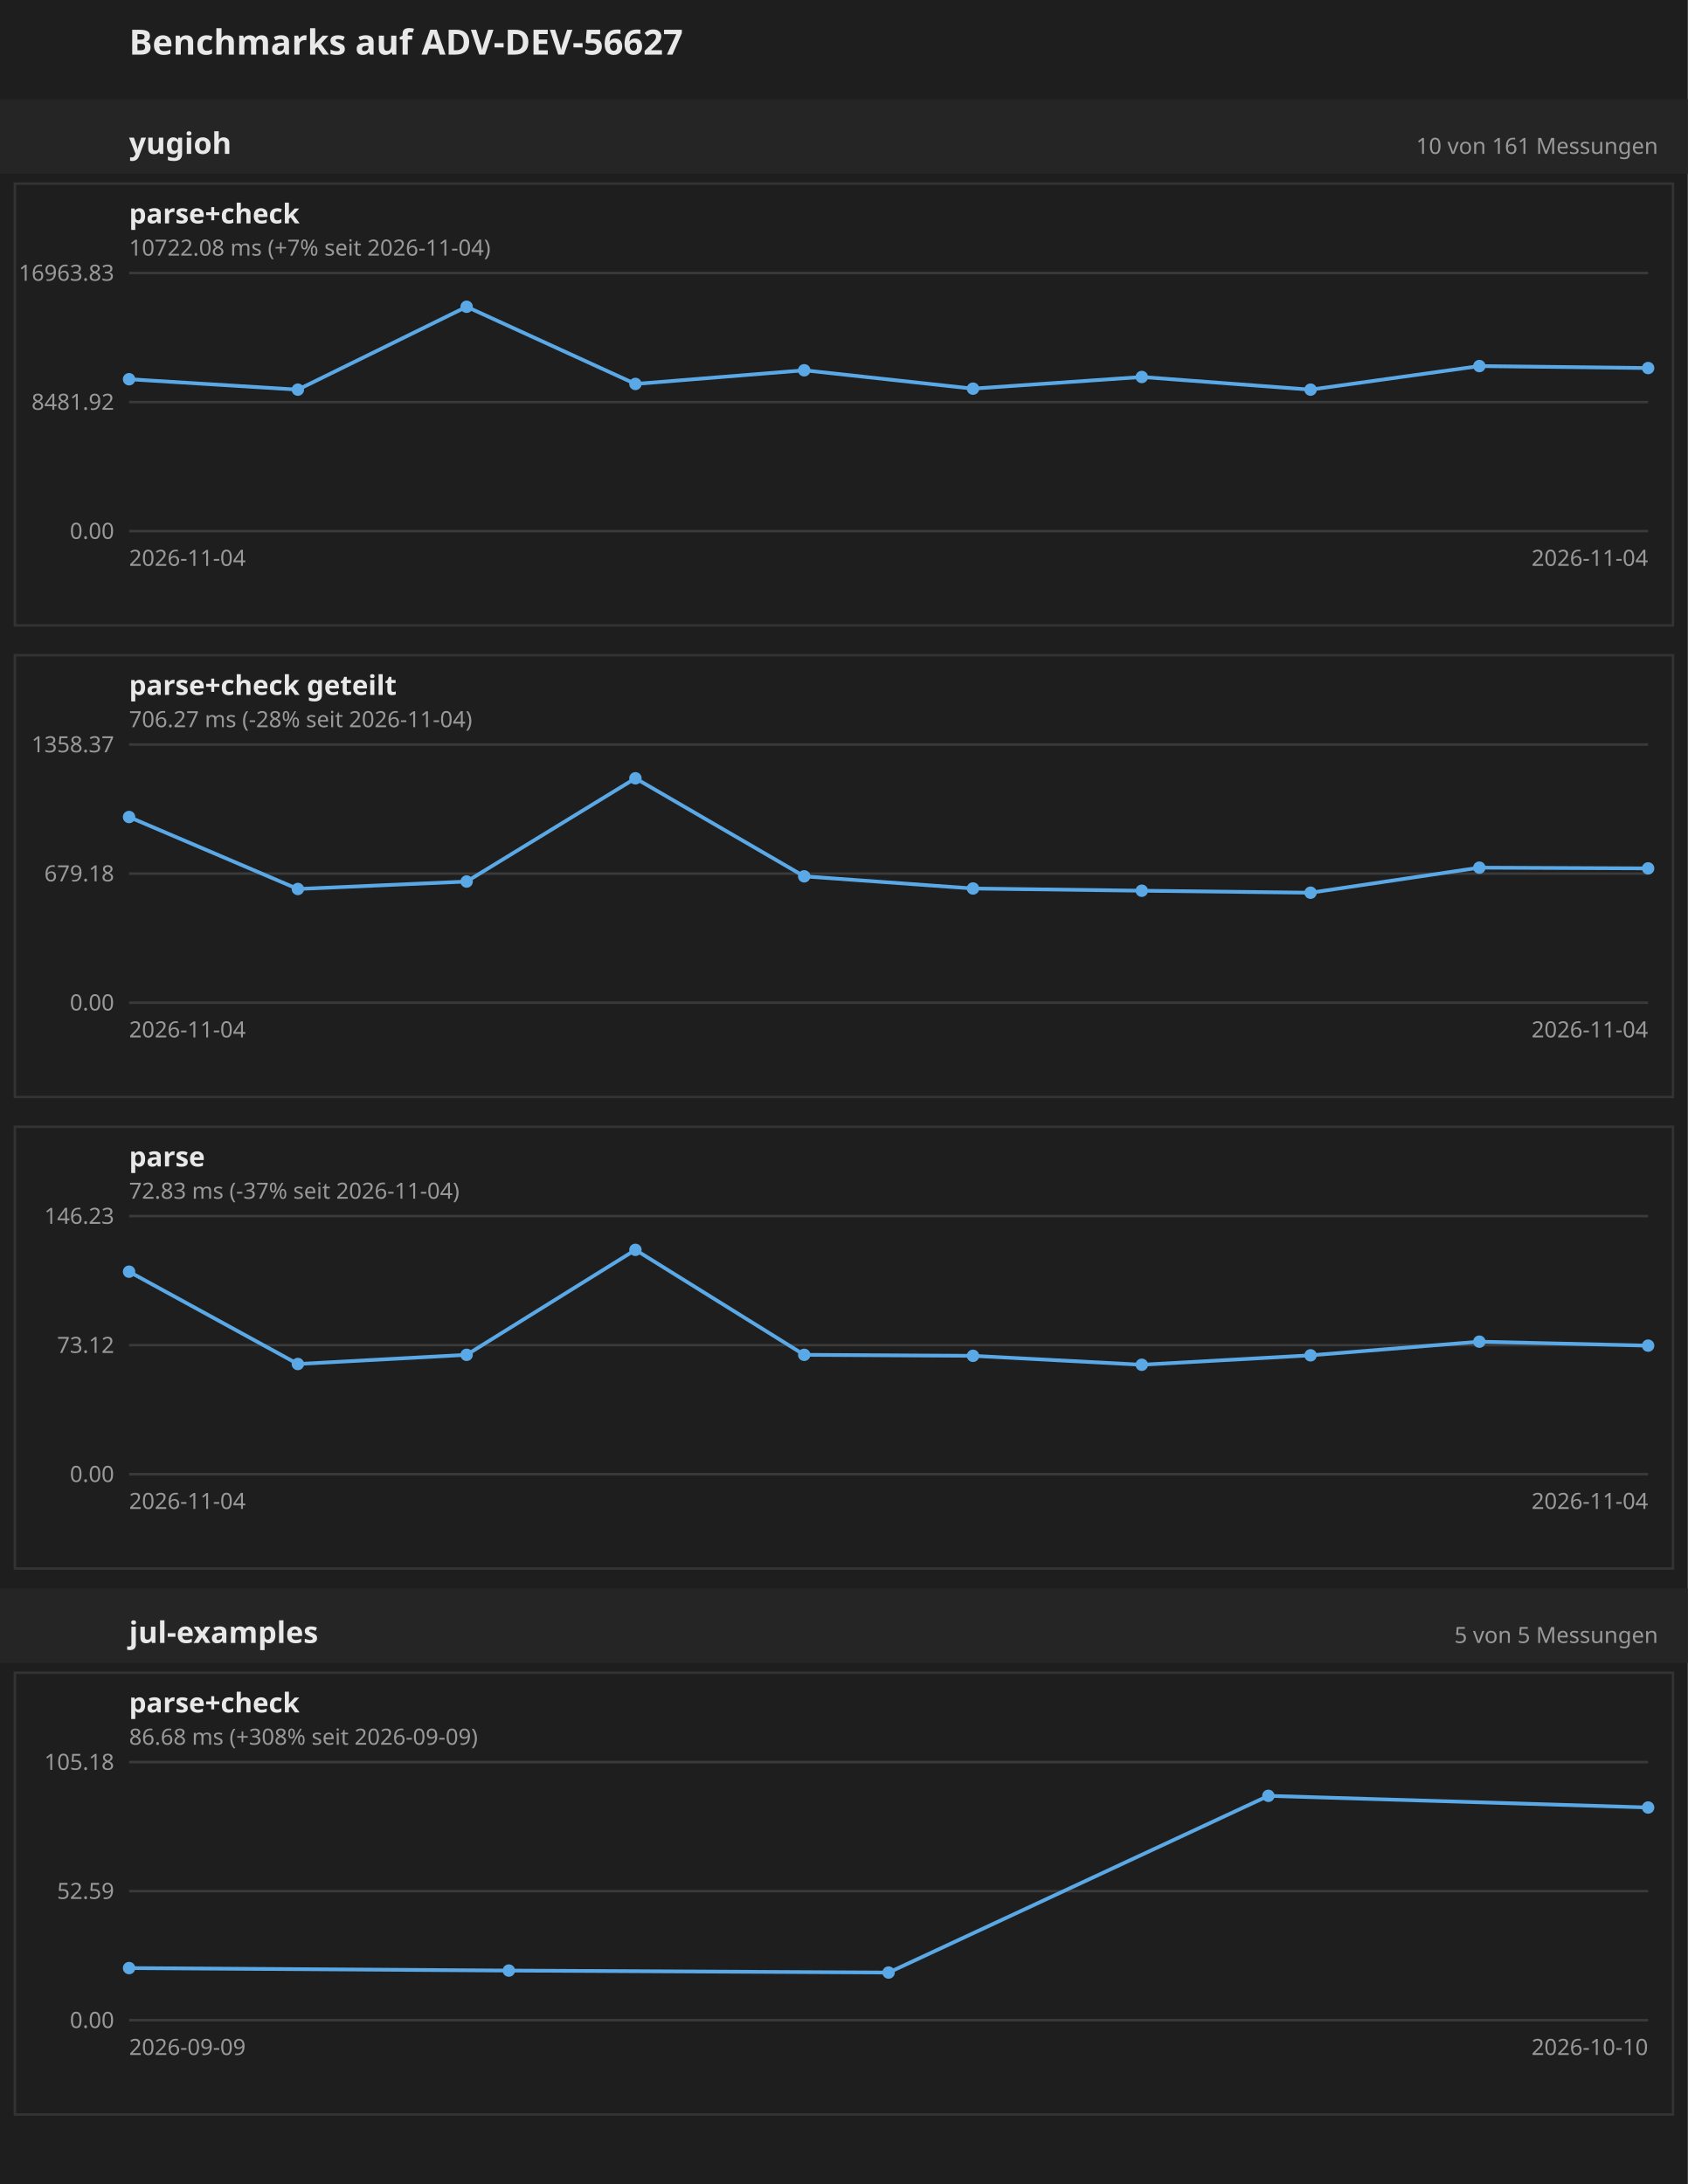
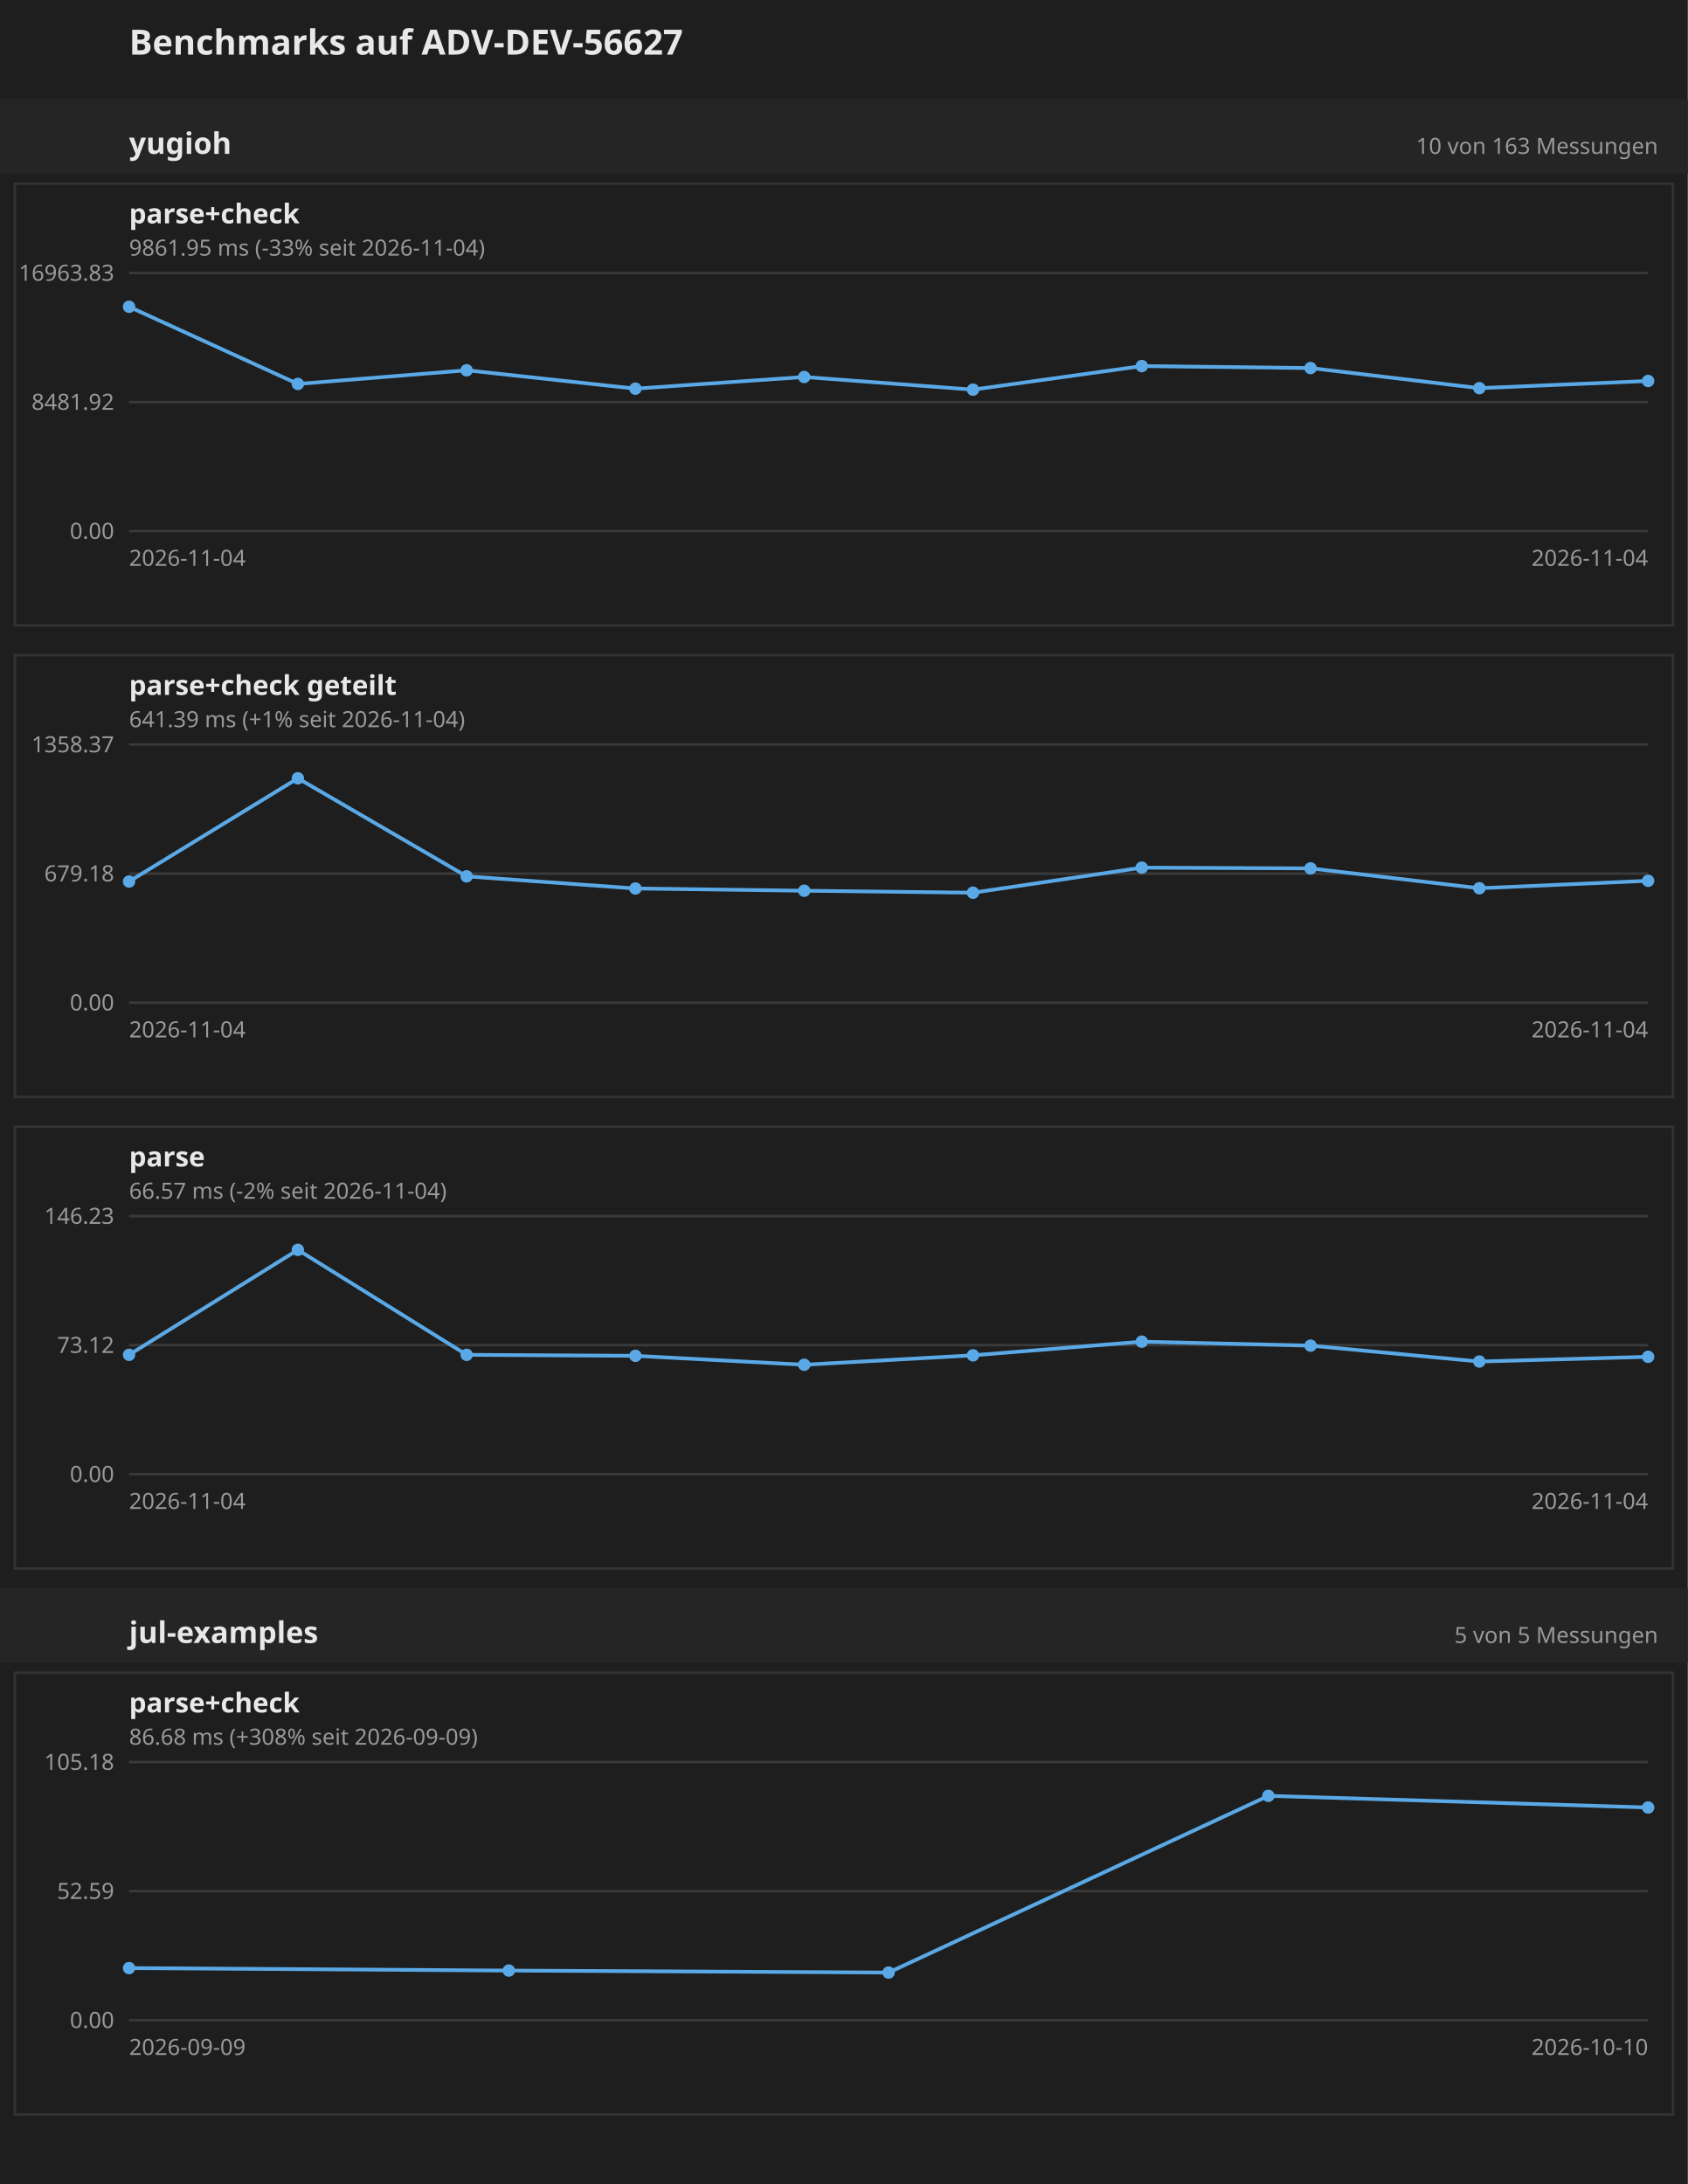
<svg xmlns="http://www.w3.org/2000/svg" width="680" height="880" font-family="sans-serif">
  <rect width="680" height="880" fill="#1e1e1e" />
  <text x="52" y="22" font-size="14" font-weight="bold" fill="#e8e8e8">Benchmarks auf ADV-DEV-56627</text>
  <g transform="translate(0 40)">
    <rect x="0" y="0" width="680" height="30" fill="#252525" />
    <text x="52" y="22" font-size="12" font-weight="bold" fill="#e8e8e8">yugioh</text>
-     <text x="668" y="22" text-anchor="end" font-size="9" fill="#999">10 von 161 Messungen</text>
+     <text x="668" y="22" text-anchor="end" font-size="9" fill="#999">10 von 163 Messungen</text>
    <g transform="translate(0 30)">
      <g transform="translate(0 0)">
        <rect x="6" y="4" width="668" height="178" fill="none" stroke="#333" />
        <text x="52" y="20" font-size="11" font-weight="bold" fill="#e8e8e8">parse+check</text>
-         <text x="52" y="33" font-size="9" fill="#999">10722.08 ms (+7% seit 2026-11-04)</text>
+         <text x="52" y="33" font-size="9" fill="#999">9861.95 ms (-33% seit 2026-11-04)</text>
        <line x1="52" y1="144.0" x2="664" y2="144.0" stroke="#3a3a3a" />
        <text x="46" y="144.0" text-anchor="end" dominant-baseline="middle" font-size="9" fill="#999">0.00</text>
        <line x1="52" y1="92.0" x2="664" y2="92.0" stroke="#3a3a3a" />
        <text x="46" y="92.0" text-anchor="end" dominant-baseline="middle" font-size="9" fill="#999">8481.92</text>
        <line x1="52" y1="40.0" x2="664" y2="40.0" stroke="#3a3a3a" />
        <text x="46" y="40.0" text-anchor="end" dominant-baseline="middle" font-size="9" fill="#999">16963.83</text>
        <text x="52" y="158" font-size="9" fill="#999">2026-11-04</text>
        <text x="664" y="158" text-anchor="end" font-size="9" fill="#999">2026-11-04</text>
-         <polyline fill="none" stroke="#5aa9e6" stroke-width="1.5" points="52.0,82.8 120.0,87.0 188.0,53.6 256.0,84.7 324.0,79.2 392.0,86.6 460.0,81.9 528.0,87.0 596.0,77.5 664.0,78.3" />
-         <circle cx="52.0" cy="82.8" r="2.5" fill="#5aa9e6" />
-         <circle cx="120.0" cy="87.0" r="2.5" fill="#5aa9e6" />
-         <circle cx="188.0" cy="53.6" r="2.5" fill="#5aa9e6" />
-         <circle cx="256.0" cy="84.7" r="2.5" fill="#5aa9e6" />
-         <circle cx="324.0" cy="79.2" r="2.5" fill="#5aa9e6" />
-         <circle cx="392.0" cy="86.6" r="2.5" fill="#5aa9e6" />
-         <circle cx="460.0" cy="81.9" r="2.5" fill="#5aa9e6" />
-         <circle cx="528.0" cy="87.0" r="2.5" fill="#5aa9e6" />
-         <circle cx="596.0" cy="77.5" r="2.5" fill="#5aa9e6" />
-         <circle cx="664.0" cy="78.3" r="2.5" fill="#5aa9e6" />
+         <polyline fill="none" stroke="#5aa9e6" stroke-width="1.5" points="52.0,53.6 120.0,84.7 188.0,79.2 256.0,86.6 324.0,81.9 392.0,87.0 460.0,77.5 528.0,78.3 596.0,86.4 664.0,83.5" />
+         <circle cx="52.0" cy="53.6" r="2.5" fill="#5aa9e6" />
+         <circle cx="120.0" cy="84.7" r="2.5" fill="#5aa9e6" />
+         <circle cx="188.0" cy="79.2" r="2.5" fill="#5aa9e6" />
+         <circle cx="256.0" cy="86.6" r="2.5" fill="#5aa9e6" />
+         <circle cx="324.0" cy="81.9" r="2.5" fill="#5aa9e6" />
+         <circle cx="392.0" cy="87.0" r="2.5" fill="#5aa9e6" />
+         <circle cx="460.0" cy="77.5" r="2.5" fill="#5aa9e6" />
+         <circle cx="528.0" cy="78.3" r="2.5" fill="#5aa9e6" />
+         <circle cx="596.0" cy="86.4" r="2.5" fill="#5aa9e6" />
+         <circle cx="664.0" cy="83.5" r="2.5" fill="#5aa9e6" />
      </g>
      <g transform="translate(0 190)">
        <rect x="6" y="4" width="668" height="178" fill="none" stroke="#333" />
        <text x="52" y="20" font-size="11" font-weight="bold" fill="#e8e8e8">parse+check geteilt</text>
-         <text x="52" y="33" font-size="9" fill="#999">706.27 ms (-28% seit 2026-11-04)</text>
+         <text x="52" y="33" font-size="9" fill="#999">641.39 ms (+1% seit 2026-11-04)</text>
        <line x1="52" y1="144.0" x2="664" y2="144.0" stroke="#3a3a3a" />
        <text x="46" y="144.0" text-anchor="end" dominant-baseline="middle" font-size="9" fill="#999">0.00</text>
        <line x1="52" y1="92.0" x2="664" y2="92.0" stroke="#3a3a3a" />
        <text x="46" y="92.0" text-anchor="end" dominant-baseline="middle" font-size="9" fill="#999">679.18</text>
        <line x1="52" y1="40.0" x2="664" y2="40.0" stroke="#3a3a3a" />
        <text x="46" y="40.0" text-anchor="end" dominant-baseline="middle" font-size="9" fill="#999">1358.37</text>
        <text x="52" y="158" font-size="9" fill="#999">2026-11-04</text>
        <text x="664" y="158" text-anchor="end" font-size="9" fill="#999">2026-11-04</text>
-         <polyline fill="none" stroke="#5aa9e6" stroke-width="1.5" points="52.0,69.2 120.0,98.2 188.0,95.2 256.0,53.6 324.0,93.1 392.0,98.0 460.0,98.9 528.0,99.7 596.0,89.6 664.0,89.9" />
-         <circle cx="52.0" cy="69.2" r="2.5" fill="#5aa9e6" />
-         <circle cx="120.0" cy="98.2" r="2.5" fill="#5aa9e6" />
-         <circle cx="188.0" cy="95.2" r="2.5" fill="#5aa9e6" />
-         <circle cx="256.0" cy="53.6" r="2.5" fill="#5aa9e6" />
-         <circle cx="324.0" cy="93.1" r="2.5" fill="#5aa9e6" />
-         <circle cx="392.0" cy="98.0" r="2.5" fill="#5aa9e6" />
-         <circle cx="460.0" cy="98.9" r="2.5" fill="#5aa9e6" />
-         <circle cx="528.0" cy="99.7" r="2.5" fill="#5aa9e6" />
-         <circle cx="596.0" cy="89.6" r="2.5" fill="#5aa9e6" />
-         <circle cx="664.0" cy="89.9" r="2.5" fill="#5aa9e6" />
+         <polyline fill="none" stroke="#5aa9e6" stroke-width="1.5" points="52.0,95.2 120.0,53.6 188.0,93.1 256.0,98.0 324.0,98.9 392.0,99.7 460.0,89.6 528.0,89.9 596.0,97.9 664.0,94.9" />
+         <circle cx="52.0" cy="95.2" r="2.5" fill="#5aa9e6" />
+         <circle cx="120.0" cy="53.6" r="2.5" fill="#5aa9e6" />
+         <circle cx="188.0" cy="93.1" r="2.5" fill="#5aa9e6" />
+         <circle cx="256.0" cy="98.0" r="2.5" fill="#5aa9e6" />
+         <circle cx="324.0" cy="98.9" r="2.5" fill="#5aa9e6" />
+         <circle cx="392.0" cy="99.7" r="2.5" fill="#5aa9e6" />
+         <circle cx="460.0" cy="89.6" r="2.5" fill="#5aa9e6" />
+         <circle cx="528.0" cy="89.9" r="2.5" fill="#5aa9e6" />
+         <circle cx="596.0" cy="97.9" r="2.5" fill="#5aa9e6" />
+         <circle cx="664.0" cy="94.9" r="2.5" fill="#5aa9e6" />
      </g>
      <g transform="translate(0 380)">
        <rect x="6" y="4" width="668" height="178" fill="none" stroke="#333" />
        <text x="52" y="20" font-size="11" font-weight="bold" fill="#e8e8e8">parse</text>
-         <text x="52" y="33" font-size="9" fill="#999">72.83 ms (-37% seit 2026-11-04)</text>
+         <text x="52" y="33" font-size="9" fill="#999">66.57 ms (-2% seit 2026-11-04)</text>
        <line x1="52" y1="144.0" x2="664" y2="144.0" stroke="#3a3a3a" />
        <text x="46" y="144.0" text-anchor="end" dominant-baseline="middle" font-size="9" fill="#999">0.00</text>
        <line x1="52" y1="92.0" x2="664" y2="92.0" stroke="#3a3a3a" />
        <text x="46" y="92.0" text-anchor="end" dominant-baseline="middle" font-size="9" fill="#999">73.12</text>
        <line x1="52" y1="40.0" x2="664" y2="40.0" stroke="#3a3a3a" />
        <text x="46" y="40.0" text-anchor="end" dominant-baseline="middle" font-size="9" fill="#999">146.23</text>
        <text x="52" y="158" font-size="9" fill="#999">2026-11-04</text>
        <text x="664" y="158" text-anchor="end" font-size="9" fill="#999">2026-11-04</text>
-         <polyline fill="none" stroke="#5aa9e6" stroke-width="1.5" points="52.0,62.4 120.0,99.6 188.0,95.9 256.0,53.6 324.0,95.9 392.0,96.3 460.0,99.9 528.0,96.1 596.0,90.6 664.0,92.2" />
-         <circle cx="52.0" cy="62.4" r="2.5" fill="#5aa9e6" />
-         <circle cx="120.0" cy="99.6" r="2.5" fill="#5aa9e6" />
+         <polyline fill="none" stroke="#5aa9e6" stroke-width="1.5" points="52.0,95.9 120.0,53.6 188.0,95.9 256.0,96.3 324.0,99.9 392.0,96.1 460.0,90.6 528.0,92.2 596.0,98.6 664.0,96.7" />
+         <circle cx="52.0" cy="95.9" r="2.5" fill="#5aa9e6" />
+         <circle cx="120.0" cy="53.6" r="2.5" fill="#5aa9e6" />
        <circle cx="188.0" cy="95.9" r="2.5" fill="#5aa9e6" />
-         <circle cx="256.0" cy="53.6" r="2.5" fill="#5aa9e6" />
-         <circle cx="324.0" cy="95.9" r="2.5" fill="#5aa9e6" />
-         <circle cx="392.0" cy="96.3" r="2.5" fill="#5aa9e6" />
-         <circle cx="460.0" cy="99.9" r="2.5" fill="#5aa9e6" />
-         <circle cx="528.0" cy="96.1" r="2.5" fill="#5aa9e6" />
-         <circle cx="596.0" cy="90.6" r="2.5" fill="#5aa9e6" />
-         <circle cx="664.0" cy="92.2" r="2.5" fill="#5aa9e6" />
+         <circle cx="256.0" cy="96.3" r="2.5" fill="#5aa9e6" />
+         <circle cx="324.0" cy="99.9" r="2.5" fill="#5aa9e6" />
+         <circle cx="392.0" cy="96.1" r="2.5" fill="#5aa9e6" />
+         <circle cx="460.0" cy="90.6" r="2.5" fill="#5aa9e6" />
+         <circle cx="528.0" cy="92.2" r="2.5" fill="#5aa9e6" />
+         <circle cx="596.0" cy="98.6" r="2.5" fill="#5aa9e6" />
+         <circle cx="664.0" cy="96.7" r="2.5" fill="#5aa9e6" />
      </g>
    </g>
  </g>
  <g transform="translate(0 640)">
    <rect x="0" y="0" width="680" height="30" fill="#252525" />
    <text x="52" y="22" font-size="12" font-weight="bold" fill="#e8e8e8">jul-examples</text>
    <text x="668" y="22" text-anchor="end" font-size="9" fill="#999">5 von 5 Messungen</text>
    <g transform="translate(0 30)">
      <g transform="translate(0 0)">
        <rect x="6" y="4" width="668" height="178" fill="none" stroke="#333" />
        <text x="52" y="20" font-size="11" font-weight="bold" fill="#e8e8e8">parse+check</text>
        <text x="52" y="33" font-size="9" fill="#999">86.68 ms (+308% seit 2026-09-09)</text>
        <line x1="52" y1="144.0" x2="664" y2="144.0" stroke="#3a3a3a" />
        <text x="46" y="144.0" text-anchor="end" dominant-baseline="middle" font-size="9" fill="#999">0.00</text>
        <line x1="52" y1="92.0" x2="664" y2="92.0" stroke="#3a3a3a" />
        <text x="46" y="92.0" text-anchor="end" dominant-baseline="middle" font-size="9" fill="#999">52.59</text>
        <line x1="52" y1="40.0" x2="664" y2="40.0" stroke="#3a3a3a" />
        <text x="46" y="40.0" text-anchor="end" dominant-baseline="middle" font-size="9" fill="#999">105.18</text>
        <text x="52" y="158" font-size="9" fill="#999">2026-09-09</text>
        <text x="664" y="158" text-anchor="end" font-size="9" fill="#999">2026-10-10</text>
        <polyline fill="none" stroke="#5aa9e6" stroke-width="1.5" points="52.0,123.0 205.0,124.0 358.0,124.8 511.0,53.6 664.0,58.3" />
        <circle cx="52.0" cy="123.0" r="2.5" fill="#5aa9e6" />
        <circle cx="205.0" cy="124.0" r="2.5" fill="#5aa9e6" />
        <circle cx="358.0" cy="124.8" r="2.5" fill="#5aa9e6" />
        <circle cx="511.0" cy="53.6" r="2.5" fill="#5aa9e6" />
        <circle cx="664.0" cy="58.3" r="2.5" fill="#5aa9e6" />
      </g>
    </g>
  </g>
</svg>
